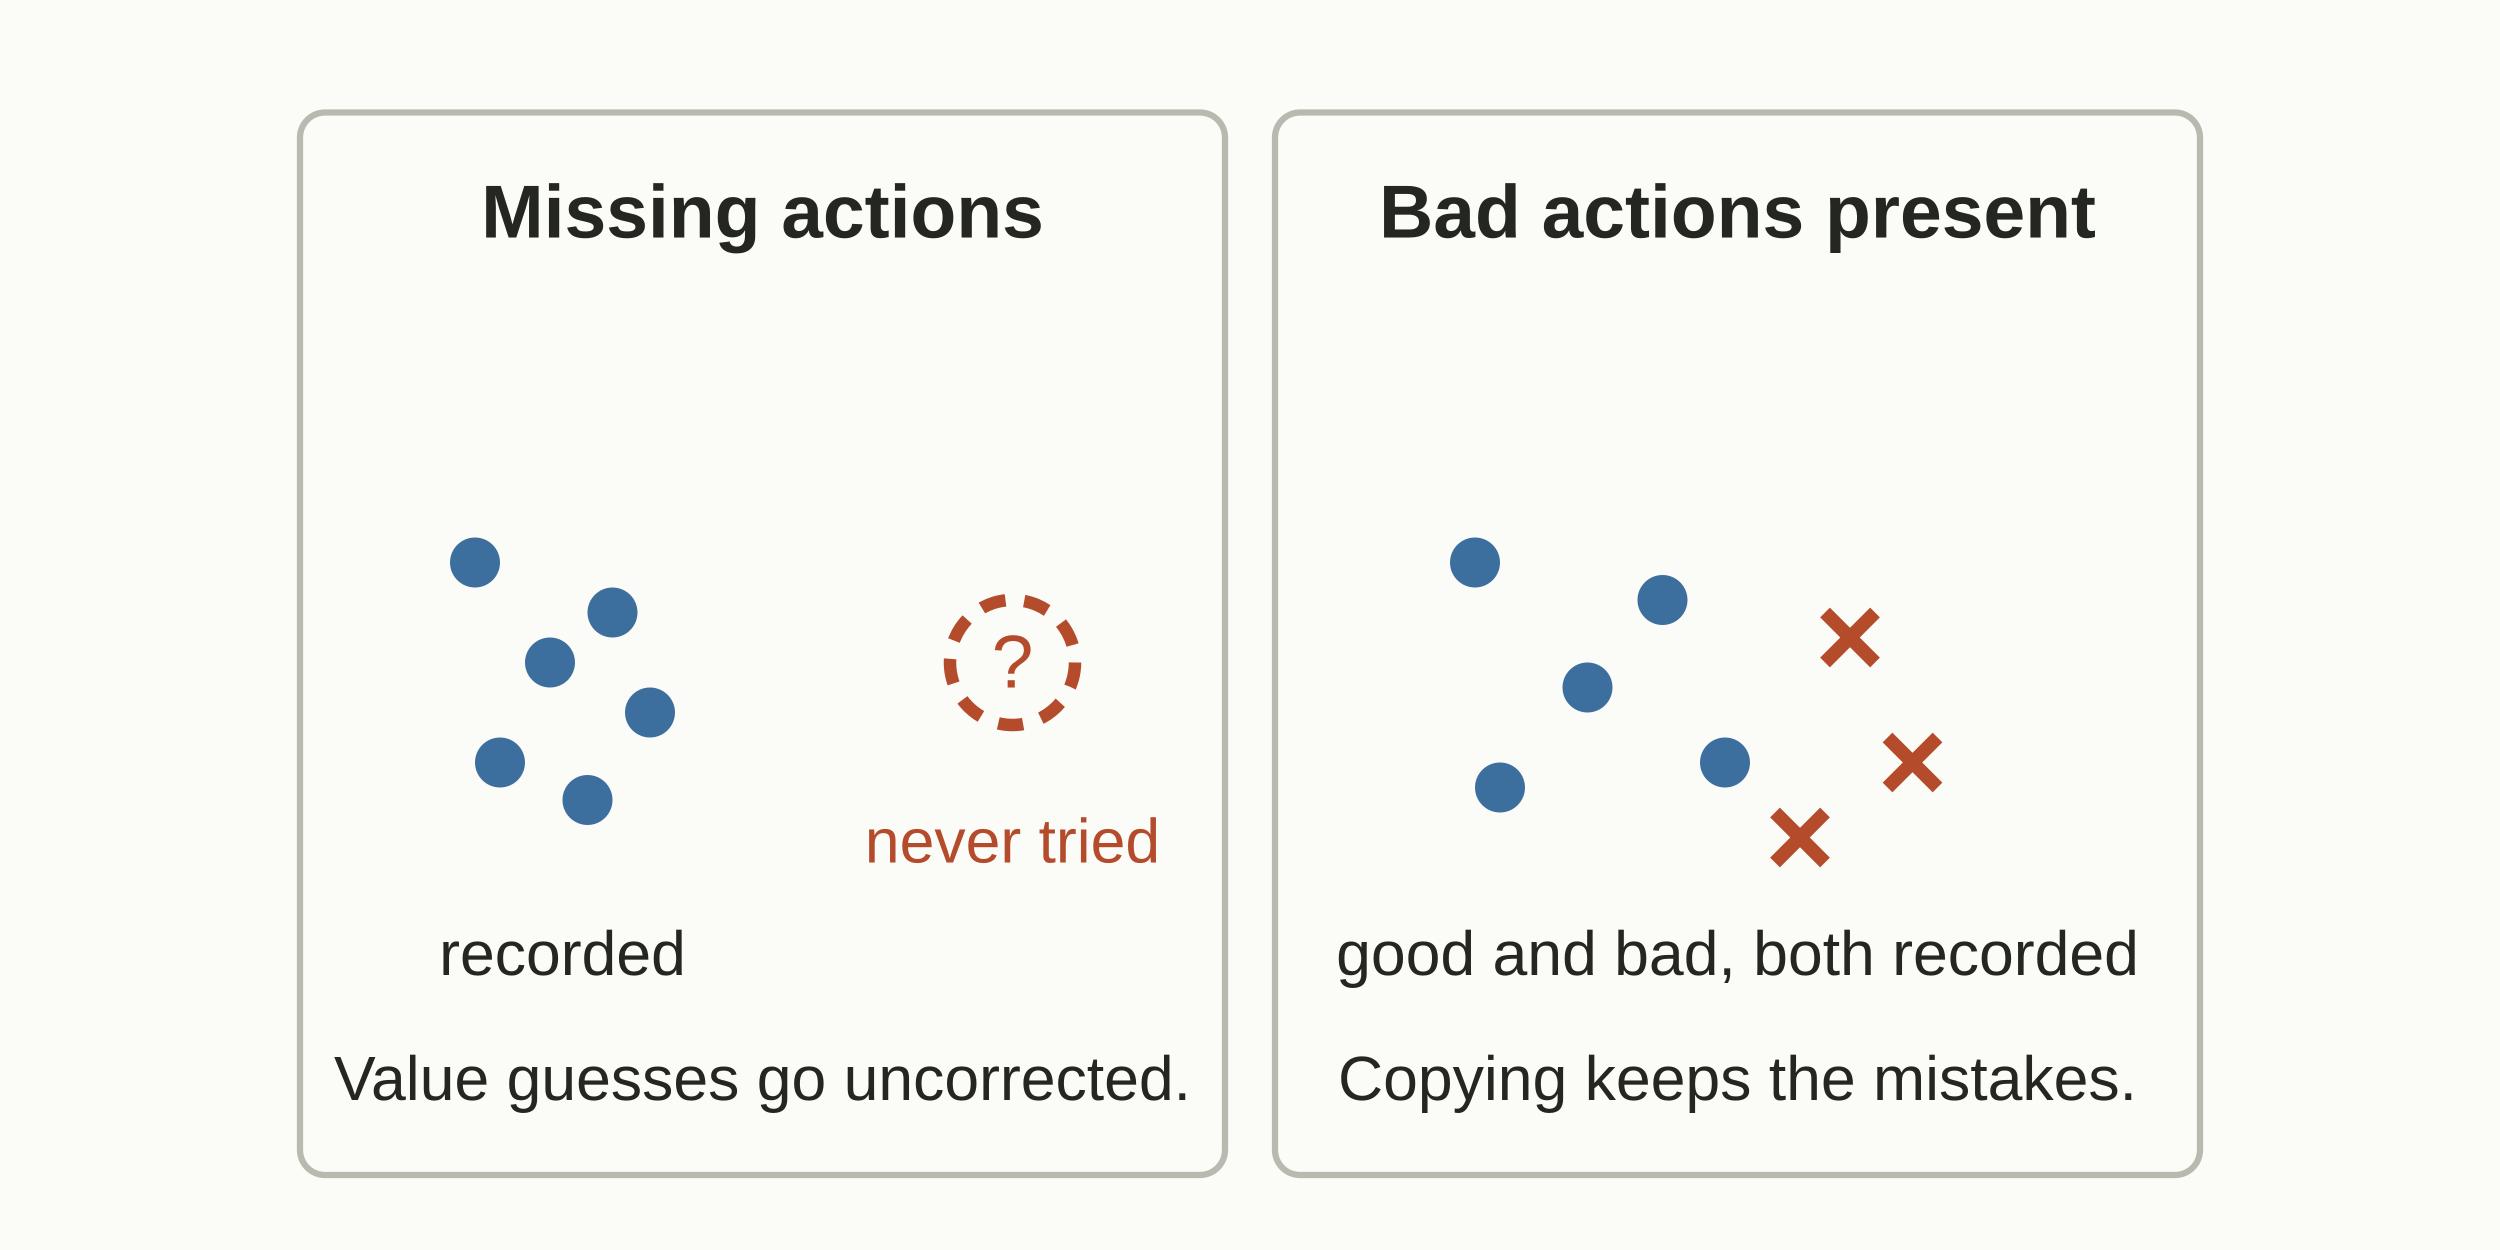
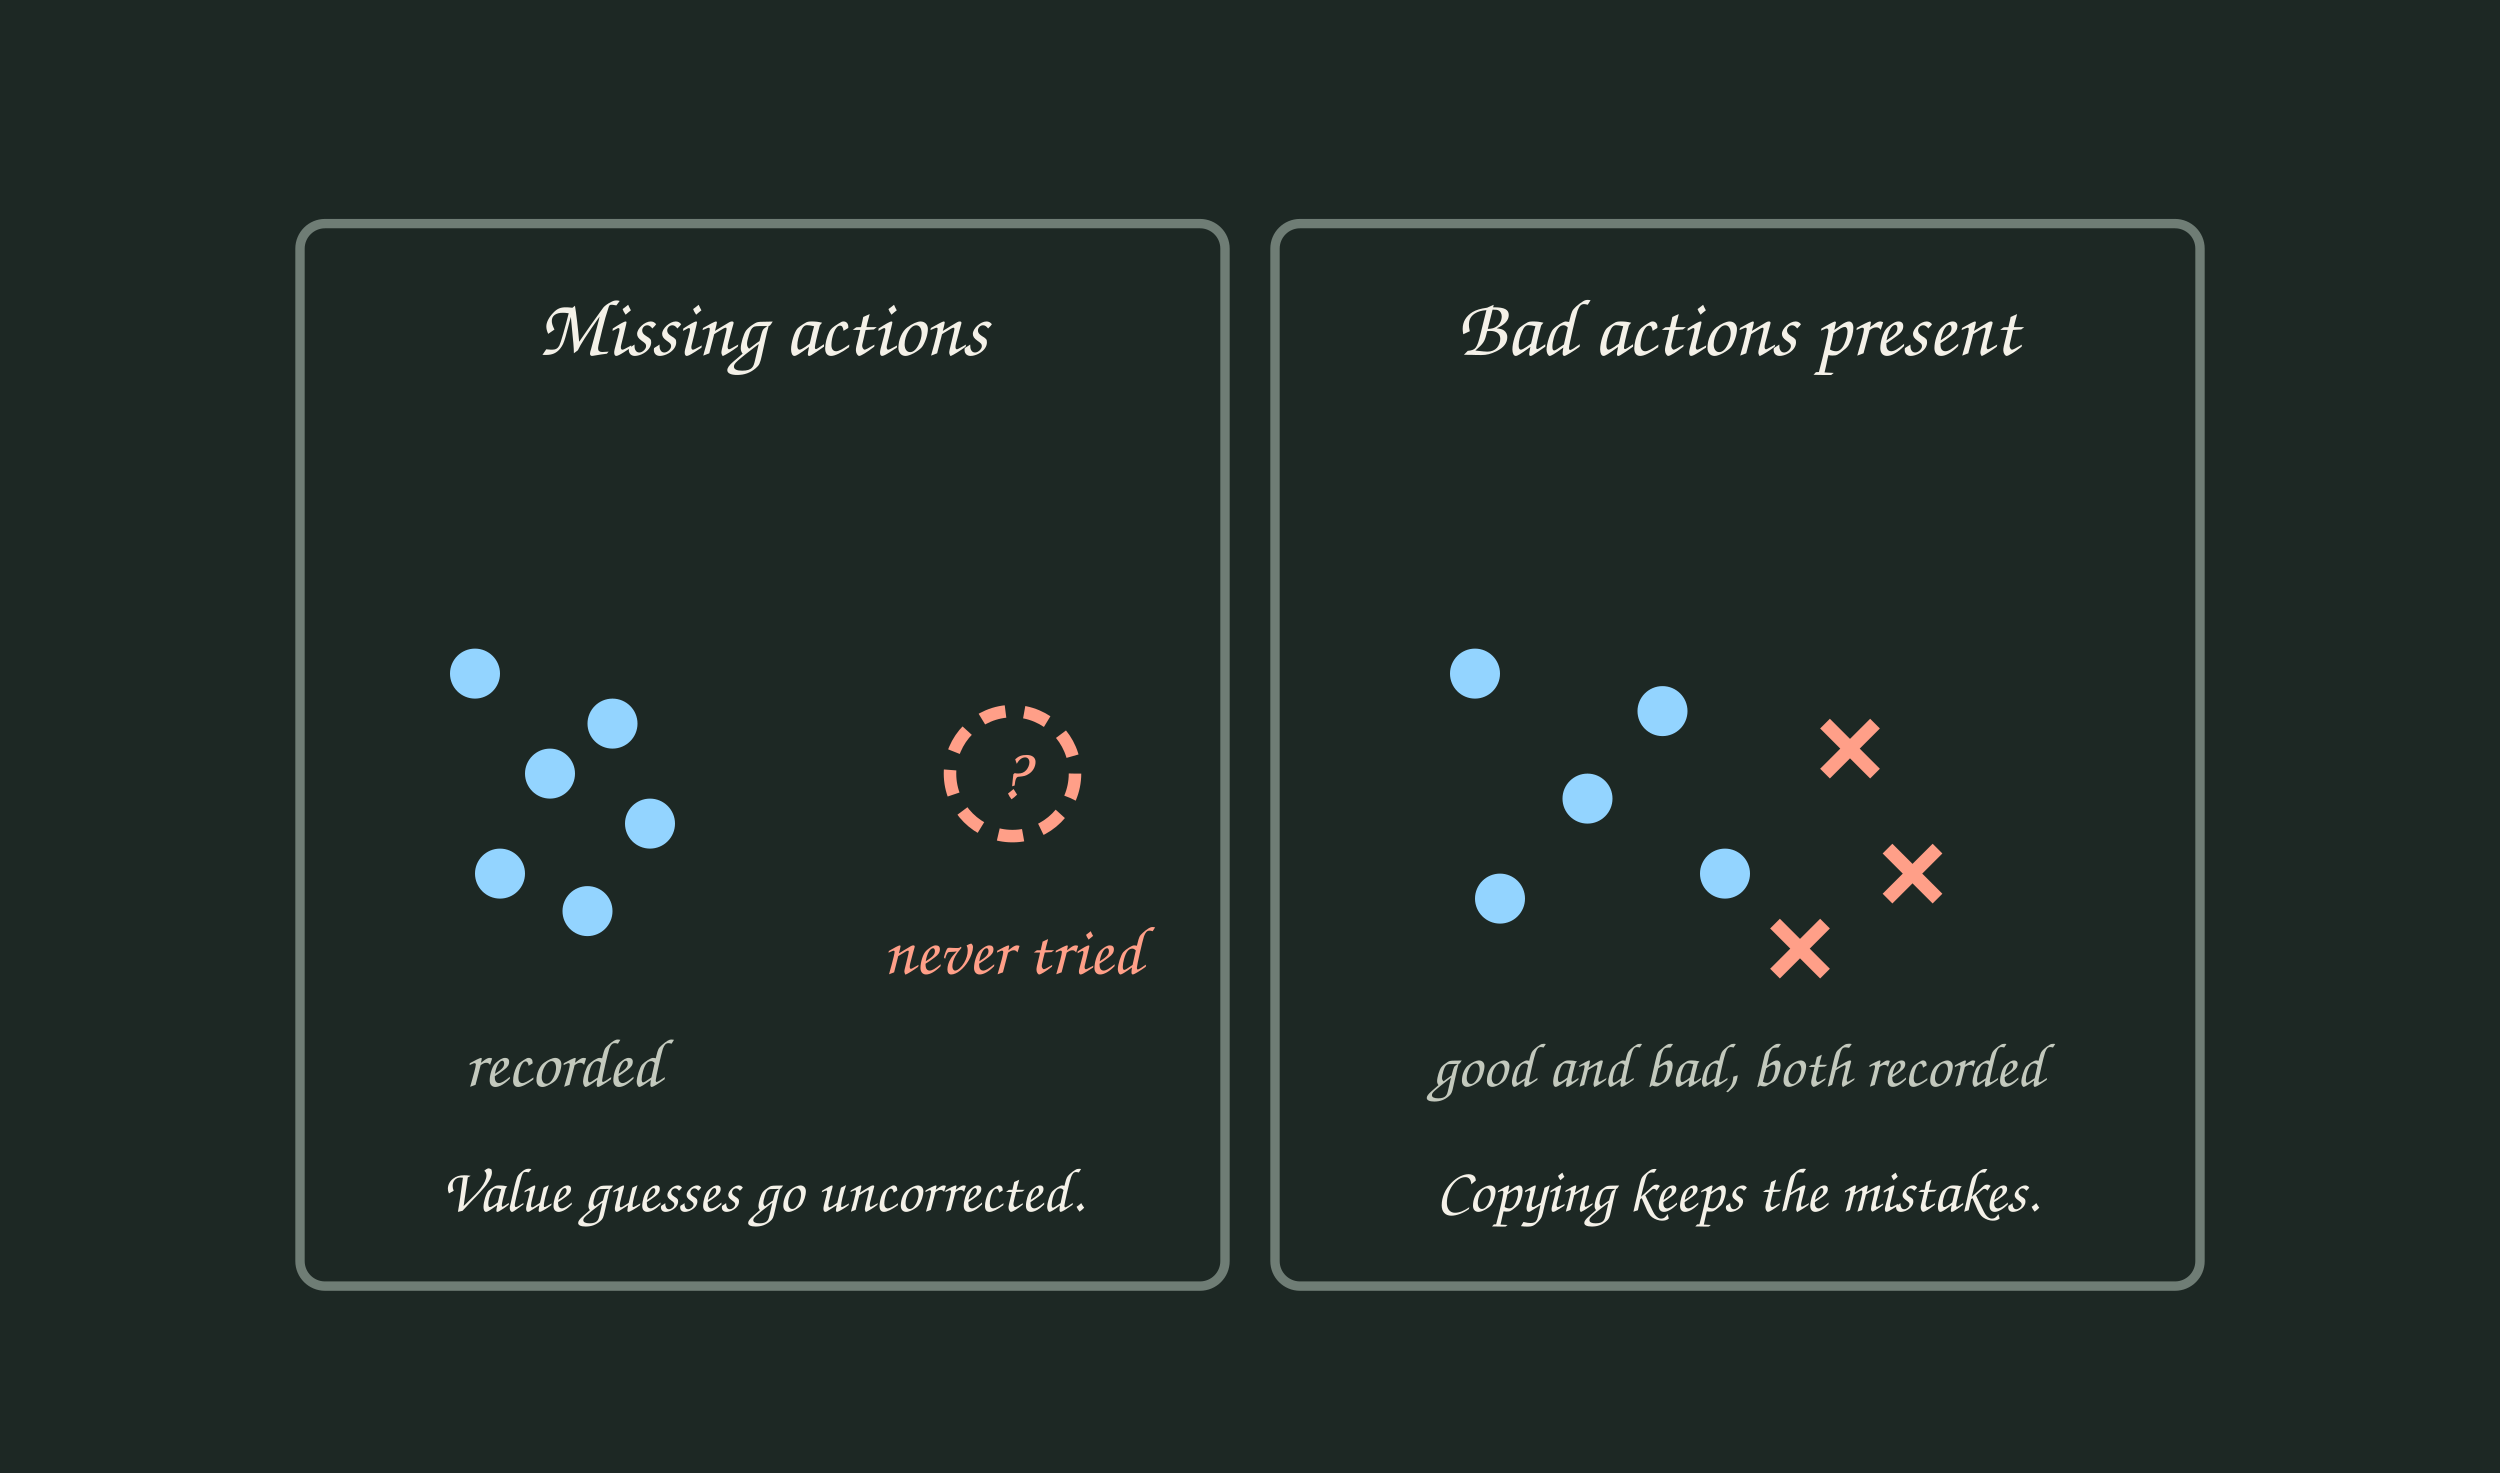
- <svg xmlns="http://www.w3.org/2000/svg" viewBox="-40 -10 400 200" preserveAspectRatio="xMidYMid meet" role="img" aria-label="Two problems with a fixed dataset: an action the data never tried, and bad actions mixed in with good ones">
-   <rect x="-40" y="-10" width="400" height="200" fill="#fbfbf8" />
-   <g font-family="Arial,sans-serif" fill="#242622">
-     <rect x="8" y="8" width="148" height="170" rx="4" fill="#fbfbf8" stroke="#b6baaf" />
-     <rect x="164" y="8" width="148" height="170" rx="4" fill="#fbfbf8" stroke="#b6baaf" />
-     <text x="82" y="28" font-size="12" text-anchor="middle" font-weight="700">Missing actions</text>
-     <text x="238" y="28" font-size="12" text-anchor="middle" font-weight="700">Bad actions present</text>
-     <g fill="#3d6f9e">
+ <svg xmlns="http://www.w3.org/2000/svg" width="720" height="424" viewBox="-40 -10 400 200" preserveAspectRatio="xMidYMid meet" role="img" aria-label="Two problems with a fixed dataset: an action the data never tried, and bad actions mixed in with good ones">
+   <rect x="-240" y="-210" width="800" height="600" fill="#1d2824" />
+   <g font-family="'Chalkboard SE','Comic Sans MS','Patrick Hand',cursive" fill="#f4f1e8">
+     <rect x="8" y="8" width="148" height="170" rx="4" fill="none" stroke="#6f7d75" stroke-width="1.5" />
+     <rect x="164" y="8" width="148" height="170" rx="4" fill="none" stroke="#6f7d75" stroke-width="1.5" />
+     <text x="82" y="29" font-size="13" text-anchor="middle">Missing actions</text>
+     <text x="238" y="29" font-size="13" text-anchor="middle">Bad actions present</text>
+     <g fill="#93d4ff">
      <circle cx="36" cy="80" r="4" />
      <circle cx="48" cy="96" r="4" />
      <circle cx="40" cy="112" r="4" />
      <circle cx="58" cy="88" r="4" />
      <circle cx="54" cy="118" r="4" />
      <circle cx="64" cy="104" r="4" />
    </g>
-     <circle cx="122" cy="96" r="10" fill="none" stroke="#b44c2c" stroke-width="2" stroke-dasharray="4 3" />
-     <text x="122" y="100" font-size="12" text-anchor="middle" fill="#b44c2c">?</text>
-     <text x="122" y="128" font-size="10" text-anchor="middle" fill="#b44c2c">never tried</text>
-     <text x="50" y="146" font-size="10" text-anchor="middle">recorded</text>
+     <circle cx="122" cy="96" r="10" fill="none" stroke="#ff9f88" stroke-width="2" stroke-dasharray="4 3" />
+     <text x="122" y="100" font-size="12" text-anchor="middle" fill="#ff9f88">?</text>
+     <text x="122" y="128" font-size="11" text-anchor="middle" fill="#ff9f88">never tried</text>
+     <text x="50" y="146" font-size="11" text-anchor="middle" fill="#c3c9bd">recorded</text>
    <text x="82" y="166" font-size="10" text-anchor="middle">Value guesses go uncorrected.</text>
-     <g fill="#3d6f9e">
+     <g fill="#93d4ff">
      <circle cx="196" cy="80" r="4" />
      <circle cx="214" cy="100" r="4" />
      <circle cx="200" cy="116" r="4" />
      <circle cx="226" cy="86" r="4" />
      <circle cx="236" cy="112" r="4" />
    </g>
-     <g stroke="#b44c2c" stroke-width="2.2">
+     <g stroke="#ff9f88" stroke-width="2.2">
      <path d="M252,88 l8,8 m0,-8 l-8,8" />
      <path d="M262,108 l8,8 m0,-8 l-8,8" />
      <path d="M244,120 l8,8 m0,-8 l-8,8" />
    </g>
-     <text x="238" y="146" font-size="10" text-anchor="middle">good and bad, both recorded</text>
+     <text x="238" y="146" font-size="10" text-anchor="middle" fill="#c3c9bd">good and bad, both recorded</text>
    <text x="238" y="166" font-size="10" text-anchor="middle">Copying keeps the mistakes.</text>
  </g>
</svg>
